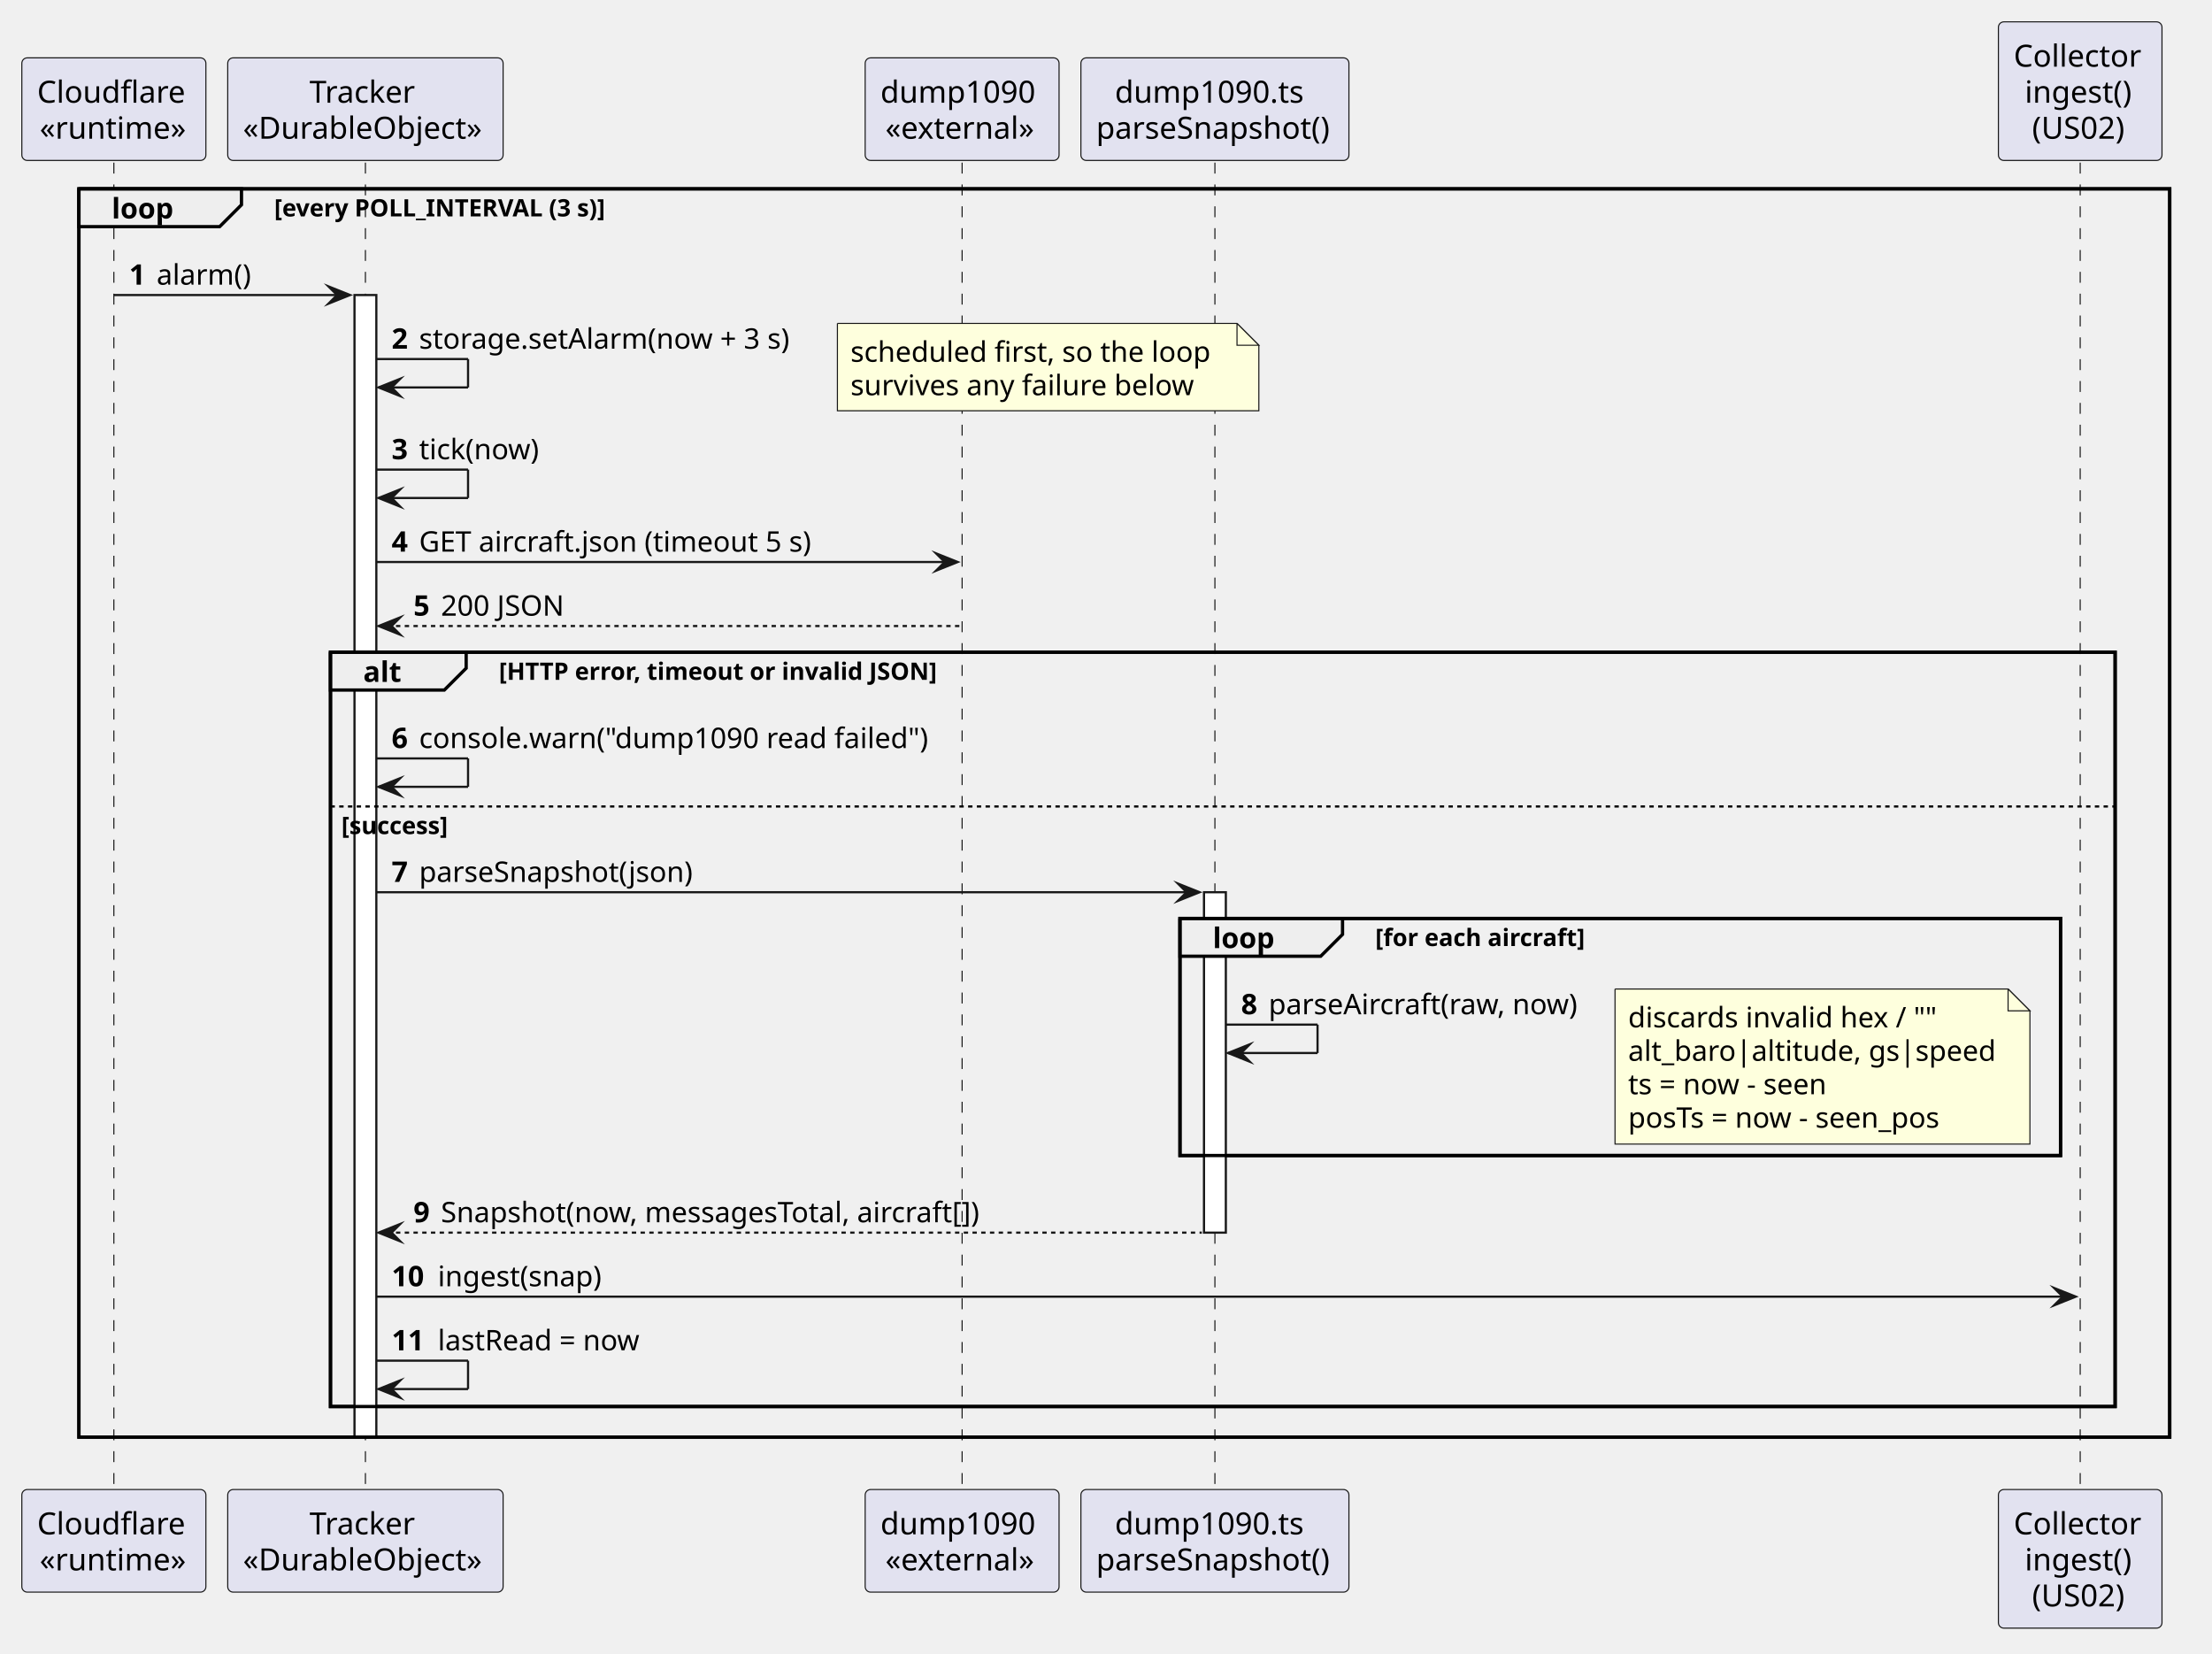
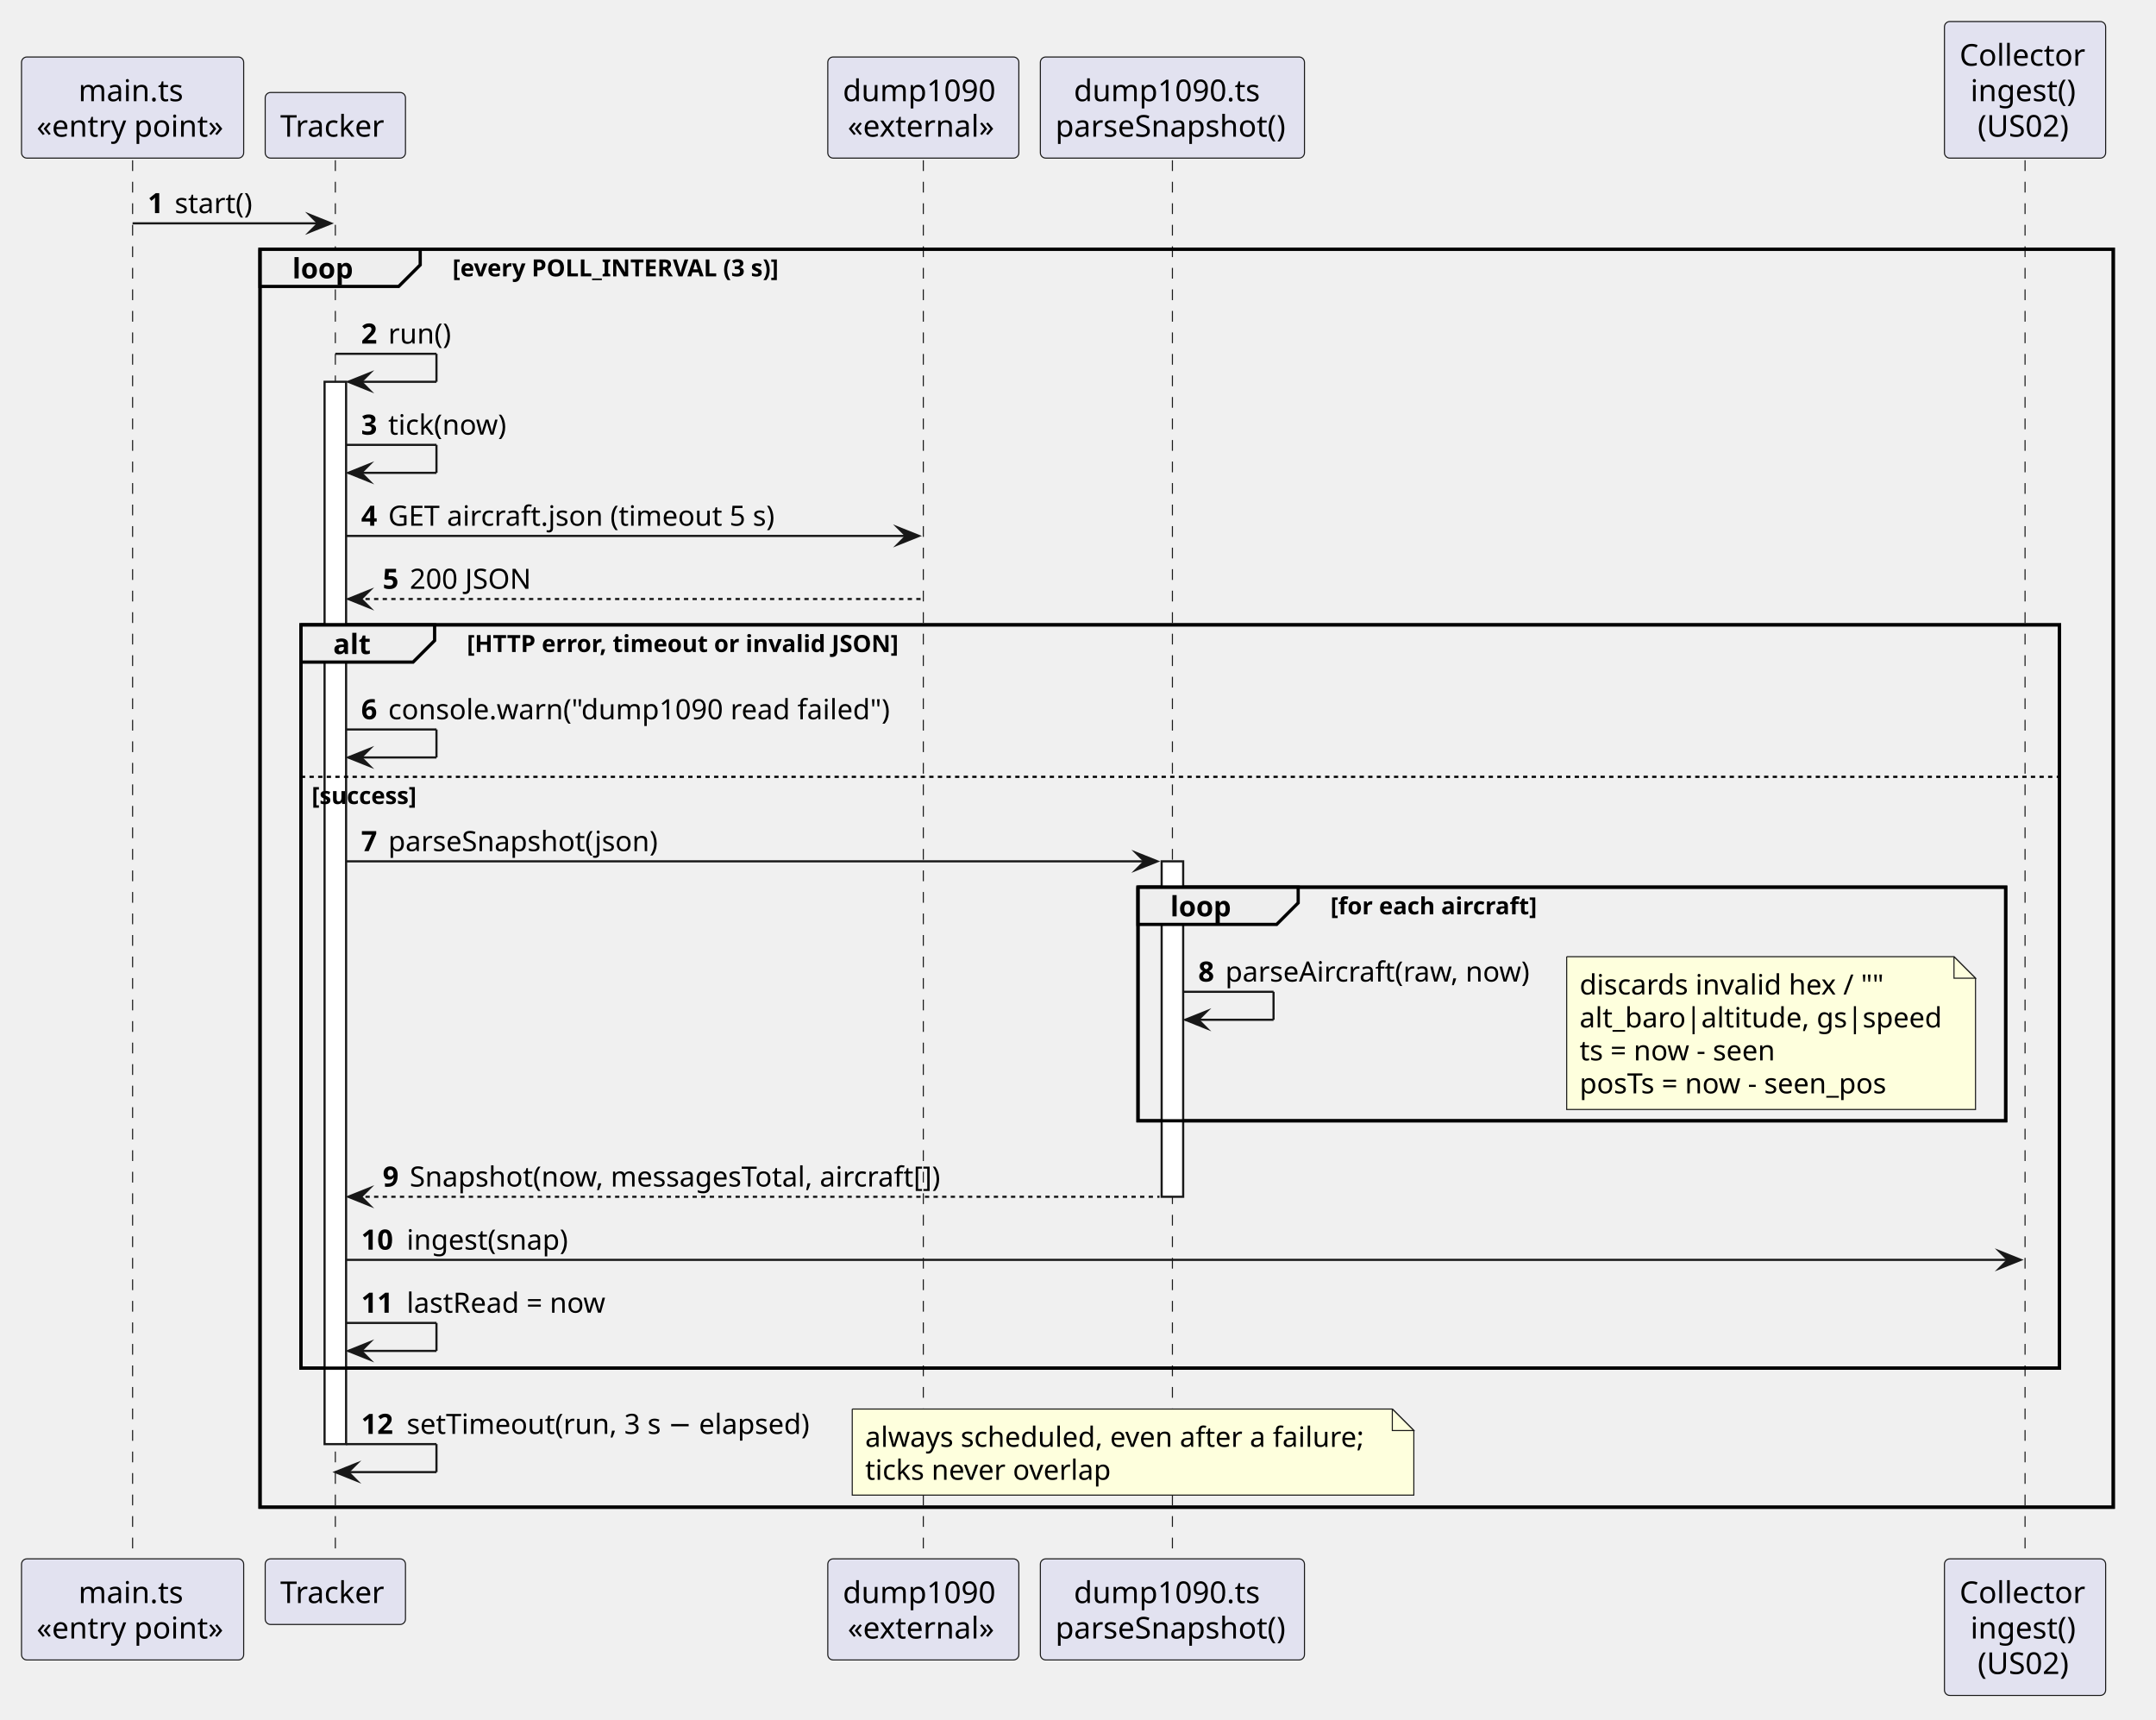
- <svg xmlns="http://www.w3.org/2000/svg" version="1.1" data-diagram-type="SEQUENCE" style="width:1013px;height:757px;background:#FFFFFF;" width="1013px" height="757px" viewBox="0 0 1013 757" zoomAndPan="magnify" preserveAspectRatio="none" contentStyleType="text/css">
+ <svg xmlns="http://www.w3.org/2000/svg" version="1.1" data-diagram-type="SEQUENCE" style="width:1002px;height:799px;background:#FFFFFF;" width="1002px" height="799px" viewBox="0 0 1002 799" zoomAndPan="magnify" preserveAspectRatio="none" contentStyleType="text/css">
  <defs />
  <g font-family="sans-serif" lengthAdjust="spacing">
-     <rect x="36.144" y="86.465" width="957.497" height="571.545" fill="none" style="stroke:#000;stroke-width:1.5;" />
-     <rect x="151.345" y="298.639" width="817.295" height="345.371" fill="none" style="stroke:#000;stroke-width:1.5;" />
-     <rect x="540.377" y="420.525" width="403.264" height="108.553" fill="none" style="stroke:#000;stroke-width:1.5;" />
-     <g class="participant-lifeline" data-qualified-name="CF" data-entity-uid="part1" id="part1-lifeline" data-source-line="2">
-       <g>
-         <rect x="48.644" y="74.465" width="8" height="607.545" fill="#000" fill-opacity="0" />
-         <line x1="52.144" y1="74.465" x2="52.144" y2="682.01" style="stroke:#181818;stroke-width:0.5;stroke-dasharray:5,5;" />
+     <rect x="120.847" y="115.775" width="861.295" height="584.545" fill="none" style="stroke:#000;stroke-width:1.5;" />
+     <rect x="139.847" y="290.328" width="817.295" height="345.371" fill="none" style="stroke:#000;stroke-width:1.5;" />
+     <rect x="528.879" y="412.215" width="403.264" height="108.553" fill="none" style="stroke:#000;stroke-width:1.5;" />
+     <g class="participant-lifeline" data-qualified-name="M" data-entity-uid="part1" id="part1-lifeline" data-source-line="2">
+       <g>
+         <rect x="58.125" y="74.465" width="8" height="649.855" fill="#000" fill-opacity="0" />
+         <line x1="61.625" y1="74.465" x2="61.625" y2="724.32" style="stroke:#181818;stroke-width:0.5;stroke-dasharray:5,5;" />
      </g>
    </g>
    <g class="participant-lifeline" data-qualified-name="T" data-entity-uid="part2" id="part2-lifeline" data-source-line="3">
      <g>
-         <rect x="163.845" y="74.465" width="8" height="607.545" fill="#000" fill-opacity="0" />
-         <line x1="167.345" y1="74.465" x2="167.345" y2="682.01" style="stroke:#181818;stroke-width:0.5;stroke-dasharray:5,5;" />
+         <rect x="152.347" y="74.465" width="8" height="649.855" fill="#000" fill-opacity="0" />
+         <line x1="155.847" y1="74.465" x2="155.847" y2="724.32" style="stroke:#181818;stroke-width:0.5;stroke-dasharray:5,5;" />
      </g>
    </g>
    <g>
-       <rect x="162.345" y="135.086" width="10" height="522.924" fill="#FFF" style="stroke:#181818;stroke-width:1;" />
+       <rect x="150.847" y="177.396" width="10" height="493.613" fill="#FFF" style="stroke:#181818;stroke-width:1;" />
    </g>
    <g class="participant-lifeline" data-qualified-name="D" data-entity-uid="part3" id="part3-lifeline" data-source-line="4">
      <g>
-         <rect x="437.108" y="74.465" width="8" height="607.545" fill="#000" fill-opacity="0" />
-         <line x1="440.608" y1="74.465" x2="440.608" y2="682.01" style="stroke:#181818;stroke-width:0.5;stroke-dasharray:5,5;" />
+         <rect x="425.61" y="74.465" width="8" height="649.855" fill="#000" fill-opacity="0" />
+         <line x1="429.11" y1="74.465" x2="429.11" y2="724.32" style="stroke:#181818;stroke-width:0.5;stroke-dasharray:5,5;" />
      </g>
    </g>
    <g class="participant-lifeline" data-qualified-name="Parser" data-entity-uid="part4" id="part4-lifeline" data-source-line="5">
      <g>
-         <rect x="552.877" y="74.465" width="8" height="607.545" fill="#000" fill-opacity="0" />
-         <line x1="556.377" y1="74.465" x2="556.377" y2="682.01" style="stroke:#181818;stroke-width:0.5;stroke-dasharray:5,5;" />
+         <rect x="541.379" y="74.465" width="8" height="649.855" fill="#000" fill-opacity="0" />
+         <line x1="544.879" y1="74.465" x2="544.879" y2="724.32" style="stroke:#181818;stroke-width:0.5;stroke-dasharray:5,5;" />
      </g>
    </g>
    <g>
-       <rect x="551.377" y="408.525" width="10" height="155.863" fill="#FFF" style="stroke:#181818;stroke-width:1;" />
+       <rect x="539.879" y="400.215" width="10" height="155.863" fill="#FFF" style="stroke:#181818;stroke-width:1;" />
    </g>
    <g class="participant-lifeline" data-qualified-name="C" data-entity-uid="part5" id="part5-lifeline" data-source-line="6">
      <g>
-         <rect x="949.141" y="74.465" width="8" height="607.545" fill="#000" fill-opacity="0" />
-         <line x1="952.641" y1="74.465" x2="952.641" y2="682.01" style="stroke:#181818;stroke-width:0.5;stroke-dasharray:5,5;" />
-       </g>
-     </g>
-     <g class="participant participant-head" data-qualified-name="CF" data-entity-uid="part1" id="part1-head" data-source-line="2">
-       <rect x="10" y="26.488" width="84.287" height="46.977" fill="#E2E2F0" style="stroke:#181818;stroke-width:0.5;" rx="2.5" ry="2.5" />
-       <text x="17" y="47.023" fill="#000" font-size="14" textLength="70.287">Cloudflare</text>
-       <text x="18.179" y="63.512" fill="#000" font-size="14" textLength="67.929">«runtime»</text>
+         <rect x="937.643" y="74.465" width="8" height="649.855" fill="#000" fill-opacity="0" />
+         <line x1="941.143" y1="74.465" x2="941.143" y2="724.32" style="stroke:#181818;stroke-width:0.5;stroke-dasharray:5,5;" />
+       </g>
+     </g>
+     <g class="participant participant-head" data-qualified-name="M" data-entity-uid="part1" id="part1-head" data-source-line="2">
+       <rect x="10" y="26.488" width="103.25" height="46.977" fill="#E2E2F0" style="stroke:#181818;stroke-width:0.5;" rx="2.5" ry="2.5" />
+       <text x="36.455" y="47.023" fill="#000" font-size="14" textLength="50.34">main.ts</text>
+       <text x="17" y="63.512" fill="#000" font-size="14" textLength="89.25">«entry point»</text>
    </g>
    <g class="participant participant-head" data-qualified-name="T" data-entity-uid="part2" id="part2-head" data-source-line="3">
-       <rect x="104.287" y="26.488" width="126.116" height="46.977" fill="#E2E2F0" style="stroke:#181818;stroke-width:0.5;" rx="2.5" ry="2.5" />
-       <text x="141.748" y="47.023" fill="#000" font-size="14" textLength="51.194">Tracker</text>
-       <text x="111.287" y="63.512" fill="#000" font-size="14" textLength="112.116">«DurableObject»</text>
+       <rect x="123.25" y="42.977" width="65.194" height="30.488" fill="#E2E2F0" style="stroke:#181818;stroke-width:0.5;" rx="2.5" ry="2.5" />
+       <text x="130.25" y="63.512" fill="#000" font-size="14" textLength="51.194">Tracker</text>
    </g>
    <g class="participant participant-head" data-qualified-name="D" data-entity-uid="part3" id="part3-head" data-source-line="4">
-       <rect x="396.212" y="26.488" width="88.792" height="46.977" fill="#E2E2F0" style="stroke:#181818;stroke-width:0.5;" rx="2.5" ry="2.5" />
-       <text x="403.212" y="47.023" fill="#000" font-size="14" textLength="74.792">dump1090</text>
-       <text x="405.464" y="63.512" fill="#000" font-size="14" textLength="70.287">«external»</text>
+       <rect x="384.714" y="26.488" width="88.792" height="46.977" fill="#E2E2F0" style="stroke:#181818;stroke-width:0.5;" rx="2.5" ry="2.5" />
+       <text x="391.714" y="47.023" fill="#000" font-size="14" textLength="74.792">dump1090</text>
+       <text x="393.966" y="63.512" fill="#000" font-size="14" textLength="70.287">«external»</text>
    </g>
    <g class="participant participant-head" data-qualified-name="Parser" data-entity-uid="part4" id="part4-head" data-source-line="5">
-       <rect x="495.004" y="26.488" width="122.746" height="46.977" fill="#E2E2F0" style="stroke:#181818;stroke-width:0.5;" rx="2.5" ry="2.5" />
-       <text x="510.58" y="47.023" fill="#000" font-size="14" textLength="91.595">dump1090.ts</text>
-       <text x="502.004" y="63.512" fill="#000" font-size="14" textLength="108.746">parseSnapshot()</text>
+       <rect x="483.506" y="26.488" width="122.746" height="46.977" fill="#E2E2F0" style="stroke:#181818;stroke-width:0.5;" rx="2.5" ry="2.5" />
+       <text x="499.082" y="47.023" fill="#000" font-size="14" textLength="91.595">dump1090.ts</text>
+       <text x="490.506" y="63.512" fill="#000" font-size="14" textLength="108.746">parseSnapshot()</text>
    </g>
    <g class="participant participant-head" data-qualified-name="C" data-entity-uid="part5" id="part5-head" data-source-line="6">
-       <rect x="915.183" y="10" width="74.915" height="63.465" fill="#E2E2F0" style="stroke:#181818;stroke-width:0.5;" rx="2.5" ry="2.5" />
-       <text x="922.183" y="30.535" fill="#000" font-size="14" textLength="60.915">Collector</text>
-       <text x="927.269" y="47.023" fill="#000" font-size="14" textLength="50.743">ingest()</text>
-       <text x="930.615" y="63.512" fill="#000" font-size="14" textLength="44.051">(US02)</text>
-     </g>
-     <g class="participant participant-tail" data-qualified-name="CF" data-entity-uid="part1" id="part1-tail" data-source-line="2">
-       <rect x="10" y="682.01" width="84.287" height="46.977" fill="#E2E2F0" style="stroke:#181818;stroke-width:0.5;" rx="2.5" ry="2.5" />
-       <text x="17" y="702.545" fill="#000" font-size="14" textLength="70.287">Cloudflare</text>
-       <text x="18.179" y="719.033" fill="#000" font-size="14" textLength="67.929">«runtime»</text>
+       <rect x="903.685" y="10" width="74.915" height="63.465" fill="#E2E2F0" style="stroke:#181818;stroke-width:0.5;" rx="2.5" ry="2.5" />
+       <text x="910.685" y="30.535" fill="#000" font-size="14" textLength="60.915">Collector</text>
+       <text x="915.771" y="47.023" fill="#000" font-size="14" textLength="50.743">ingest()</text>
+       <text x="919.117" y="63.512" fill="#000" font-size="14" textLength="44.051">(US02)</text>
+     </g>
+     <g class="participant participant-tail" data-qualified-name="M" data-entity-uid="part1" id="part1-tail" data-source-line="2">
+       <rect x="10" y="724.32" width="103.25" height="46.977" fill="#E2E2F0" style="stroke:#181818;stroke-width:0.5;" rx="2.5" ry="2.5" />
+       <text x="36.455" y="744.855" fill="#000" font-size="14" textLength="50.34">main.ts</text>
+       <text x="17" y="761.344" fill="#000" font-size="14" textLength="89.25">«entry point»</text>
    </g>
    <g class="participant participant-tail" data-qualified-name="T" data-entity-uid="part2" id="part2-tail" data-source-line="3">
-       <rect x="104.287" y="682.01" width="126.116" height="46.977" fill="#E2E2F0" style="stroke:#181818;stroke-width:0.5;" rx="2.5" ry="2.5" />
-       <text x="141.748" y="702.545" fill="#000" font-size="14" textLength="51.194">Tracker</text>
-       <text x="111.287" y="719.033" fill="#000" font-size="14" textLength="112.116">«DurableObject»</text>
+       <rect x="123.25" y="724.32" width="65.194" height="30.488" fill="#E2E2F0" style="stroke:#181818;stroke-width:0.5;" rx="2.5" ry="2.5" />
+       <text x="130.25" y="744.855" fill="#000" font-size="14" textLength="51.194">Tracker</text>
    </g>
    <g class="participant participant-tail" data-qualified-name="D" data-entity-uid="part3" id="part3-tail" data-source-line="4">
-       <rect x="396.212" y="682.01" width="88.792" height="46.977" fill="#E2E2F0" style="stroke:#181818;stroke-width:0.5;" rx="2.5" ry="2.5" />
-       <text x="403.212" y="702.545" fill="#000" font-size="14" textLength="74.792">dump1090</text>
-       <text x="405.464" y="719.033" fill="#000" font-size="14" textLength="70.287">«external»</text>
+       <rect x="384.714" y="724.32" width="88.792" height="46.977" fill="#E2E2F0" style="stroke:#181818;stroke-width:0.5;" rx="2.5" ry="2.5" />
+       <text x="391.714" y="744.855" fill="#000" font-size="14" textLength="74.792">dump1090</text>
+       <text x="393.966" y="761.344" fill="#000" font-size="14" textLength="70.287">«external»</text>
    </g>
    <g class="participant participant-tail" data-qualified-name="Parser" data-entity-uid="part4" id="part4-tail" data-source-line="5">
-       <rect x="495.004" y="682.01" width="122.746" height="46.977" fill="#E2E2F0" style="stroke:#181818;stroke-width:0.5;" rx="2.5" ry="2.5" />
-       <text x="510.58" y="702.545" fill="#000" font-size="14" textLength="91.595">dump1090.ts</text>
-       <text x="502.004" y="719.033" fill="#000" font-size="14" textLength="108.746">parseSnapshot()</text>
+       <rect x="483.506" y="724.32" width="122.746" height="46.977" fill="#E2E2F0" style="stroke:#181818;stroke-width:0.5;" rx="2.5" ry="2.5" />
+       <text x="499.082" y="744.855" fill="#000" font-size="14" textLength="91.595">dump1090.ts</text>
+       <text x="490.506" y="761.344" fill="#000" font-size="14" textLength="108.746">parseSnapshot()</text>
    </g>
    <g class="participant participant-tail" data-qualified-name="C" data-entity-uid="part5" id="part5-tail" data-source-line="6">
-       <rect x="915.183" y="682.01" width="74.915" height="63.465" fill="#E2E2F0" style="stroke:#181818;stroke-width:0.5;" rx="2.5" ry="2.5" />
-       <text x="922.183" y="702.545" fill="#000" font-size="14" textLength="60.915">Collector</text>
-       <text x="927.269" y="719.033" fill="#000" font-size="14" textLength="50.743">ingest()</text>
-       <text x="930.615" y="735.521" fill="#000" font-size="14" textLength="44.051">(US02)</text>
-     </g>
-     <path d="M36.144,86.465 L110.59,86.465 L110.59,93.775 L100.59,103.775 L36.144,103.775 L36.144,86.465" style="stroke:#000;stroke-width:1.5;" fill="#EEE" />
-     <rect x="36.144" y="86.465" width="957.497" height="571.545" fill="none" style="stroke:#000;stroke-width:1.5;" />
-     <text x="51.144" y="100.033" fill="#000" font-size="13" textLength="29.447" font-weight="700">loop</text>
-     <text x="125.59" y="99.1" fill="#000" font-size="11" textLength="161.654" font-weight="700">[every POLL_INTERVAL (3 s)]</text>
-     <g class="message" data-entity-1="part1" data-entity-2="part2" id="msg1" data-source-line="9">
-       <polygon points="150.345,131.086,160.345,135.086,150.345,139.086,154.345,135.086" fill="#181818" style="stroke:#181818;stroke-width:1;stroke-linejoin:miter;stroke-miterlimit:10;" />
-       <line x1="52.144" y1="135.086" x2="156.345" y2="135.086" style="stroke:#181818;stroke-width:1;" />
-       <text x="59.144" y="130.344" fill="#000" font-size="13" font-weight="700">1</text>
-       <text x="71.719" y="130.344" fill="#000" font-size="13" textLength="44.027">alarm()</text>
-     </g>
-     <g class="message" data-entity-1="part2" data-entity-2="part2" id="msg2" data-source-line="11">
-       <line x1="172.345" y1="164.396" x2="214.345" y2="164.396" style="stroke:#181818;stroke-width:1;" />
-       <line x1="214.345" y1="164.396" x2="214.345" y2="177.396" style="stroke:#181818;stroke-width:1;" />
-       <line x1="173.345" y1="177.396" x2="214.345" y2="177.396" style="stroke:#181818;stroke-width:1;" />
-       <polygon points="183.345,173.396,173.345,177.396,183.345,181.396,179.345,177.396" fill="#181818" style="stroke:#181818;stroke-width:1;stroke-linejoin:miter;stroke-miterlimit:10;" />
-       <text x="179.345" y="159.654" fill="#000" font-size="13" font-weight="700">2</text>
-       <text x="191.921" y="159.654" fill="#000" font-size="13" textLength="179.575">storage.setAlarm(now + 3 s)</text>
-     </g>
-     <path d="M383.496,148.086 L383.496,188.086 L576.496,188.086 L576.496,158.086 L566.496,148.086 L383.496,148.086" style="stroke:#181818;stroke-width:0.5;" fill="#FEFFDD" />
-     <path d="M566.496,148.086 L566.496,158.086 L576.496,158.086 L566.496,148.086" style="stroke:#181818;stroke-width:0.5;" fill="#FEFFDD" />
-     <text x="389.496" y="165.654" fill="#000" font-size="13" textLength="172.637">scheduled first, so the loop</text>
-     <text x="389.496" y="180.965" fill="#000" font-size="13" textLength="162.767">survives any failure below</text>
-     <g class="message" data-entity-1="part2" data-entity-2="part2" id="msg3" data-source-line="13">
-       <line x1="172.345" y1="215.018" x2="214.345" y2="215.018" style="stroke:#181818;stroke-width:1;" />
-       <line x1="214.345" y1="215.018" x2="214.345" y2="228.018" style="stroke:#181818;stroke-width:1;" />
-       <line x1="173.345" y1="228.018" x2="214.345" y2="228.018" style="stroke:#181818;stroke-width:1;" />
-       <polygon points="183.345,224.018,173.345,228.018,183.345,232.018,179.345,228.018" fill="#181818" style="stroke:#181818;stroke-width:1;stroke-linejoin:miter;stroke-miterlimit:10;" />
-       <text x="179.345" y="210.275" fill="#000" font-size="13" font-weight="700">3</text>
-       <text x="191.921" y="210.275" fill="#000" font-size="13" textLength="57.402">tick(now)</text>
-     </g>
-     <g class="message" data-entity-1="part2" data-entity-2="part3" id="msg4" data-source-line="14">
-       <polygon points="428.608,253.328,438.608,257.328,428.608,261.328,432.608,257.328" fill="#181818" style="stroke:#181818;stroke-width:1;stroke-linejoin:miter;stroke-miterlimit:10;" />
-       <line x1="172.345" y1="257.328" x2="434.608" y2="257.328" style="stroke:#181818;stroke-width:1;" />
-       <text x="179.345" y="252.586" fill="#000" font-size="13" font-weight="700">4</text>
-       <text x="191.921" y="252.586" fill="#000" font-size="13" textLength="189.135">GET aircraft.json (timeout 5 s)</text>
-     </g>
-     <g class="message" data-entity-1="part3" data-entity-2="part2" id="msg5" data-source-line="15">
-       <polygon points="183.345,282.639,173.345,286.639,183.345,290.639,179.345,286.639" fill="#181818" style="stroke:#181818;stroke-width:1;stroke-linejoin:miter;stroke-miterlimit:10;" />
-       <line x1="177.345" y1="286.639" x2="439.608" y2="286.639" style="stroke:#181818;stroke-width:1;stroke-dasharray:2,2;" />
-       <text x="189.345" y="281.896" fill="#000" font-size="13" font-weight="700">5</text>
-       <text x="201.921" y="281.896" fill="#000" font-size="13" textLength="59.522">200 JSON</text>
-     </g>
-     <path d="M151.345,298.639 L213.484,298.639 L213.484,305.949 L203.484,315.949 L151.345,315.949 L151.345,298.639" style="stroke:#000;stroke-width:1.5;" fill="#EEE" />
-     <rect x="151.345" y="298.639" width="817.295" height="345.371" fill="none" style="stroke:#000;stroke-width:1.5;" />
-     <text x="166.345" y="312.207" fill="#000" font-size="13" textLength="17.139" font-weight="700">alt</text>
-     <text x="228.484" y="311.273" fill="#000" font-size="11" textLength="210.493" font-weight="700">[HTTP error, timeout or invalid JSON]</text>
-     <g class="message" data-entity-1="part2" data-entity-2="part2" id="msg6" data-source-line="18">
-       <line x1="172.345" y1="347.26" x2="214.345" y2="347.26" style="stroke:#181818;stroke-width:1;" />
-       <line x1="214.345" y1="347.26" x2="214.345" y2="360.26" style="stroke:#181818;stroke-width:1;" />
-       <line x1="173.345" y1="360.26" x2="214.345" y2="360.26" style="stroke:#181818;stroke-width:1;" />
-       <polygon points="183.345,356.26,173.345,360.26,183.345,364.26,179.345,360.26" fill="#181818" style="stroke:#181818;stroke-width:1;stroke-linejoin:miter;stroke-miterlimit:10;" />
-       <text x="179.345" y="342.518" fill="#000" font-size="13" font-weight="700">6</text>
-       <text x="191.921" y="342.518" fill="#000" font-size="13" textLength="241.687">console.warn("dump1090 read failed")</text>
-     </g>
-     <line x1="151.345" y1="369.26" x2="968.641" y2="369.26" style="stroke:#000;stroke-width:1;stroke-dasharray:2,2;" />
-     <text x="156.345" y="381.895" fill="#000" font-size="11" textLength="52.191" font-weight="700">[success]</text>
-     <g class="message" data-entity-1="part2" data-entity-2="part4" id="msg7" data-source-line="20">
-       <polygon points="539.377,404.525,549.377,408.525,539.377,412.525,543.377,408.525" fill="#181818" style="stroke:#181818;stroke-width:1;stroke-linejoin:miter;stroke-miterlimit:10;" />
-       <line x1="172.345" y1="408.525" x2="545.377" y2="408.525" style="stroke:#181818;stroke-width:1;" />
-       <text x="179.345" y="403.783" fill="#000" font-size="13" font-weight="700">7</text>
-       <text x="191.921" y="403.783" fill="#000" font-size="13" textLength="127.613">parseSnapshot(json)</text>
-     </g>
-     <path d="M540.377,420.525 L614.824,420.525 L614.824,427.836 L604.824,437.836 L540.377,437.836 L540.377,420.525" style="stroke:#000;stroke-width:1.5;" fill="#EEE" />
-     <rect x="540.377" y="420.525" width="403.264" height="108.553" fill="none" style="stroke:#000;stroke-width:1.5;" />
-     <text x="555.377" y="434.094" fill="#000" font-size="13" textLength="29.447" font-weight="700">loop</text>
-     <text x="629.824" y="433.16" fill="#000" font-size="11" textLength="99.365" font-weight="700">[for each aircraft]</text>
-     <g class="message" data-entity-1="part4" data-entity-2="part4" id="msg8" data-source-line="23">
-       <line x1="561.377" y1="469.146" x2="603.377" y2="469.146" style="stroke:#181818;stroke-width:1;" />
-       <line x1="603.377" y1="469.146" x2="603.377" y2="482.146" style="stroke:#181818;stroke-width:1;" />
-       <line x1="562.377" y1="482.146" x2="603.377" y2="482.146" style="stroke:#181818;stroke-width:1;" />
-       <polygon points="572.377,478.146,562.377,482.146,572.377,486.146,568.377,482.146" fill="#181818" style="stroke:#181818;stroke-width:1;stroke-linejoin:miter;stroke-miterlimit:10;" />
-       <text x="568.377" y="464.404" fill="#000" font-size="13" font-weight="700">8</text>
-       <text x="580.953" y="464.404" fill="#000" font-size="13" textLength="146.663">parseAircraft(raw, now)</text>
-     </g>
-     <path d="M739.615,452.836 L739.615,523.836 L929.615,523.836 L929.615,462.836 L919.615,452.836 L739.615,452.836" style="stroke:#181818;stroke-width:0.5;" fill="#FEFFDD" />
-     <path d="M919.615,452.836 L919.615,462.836 L929.615,462.836 L919.615,452.836" style="stroke:#181818;stroke-width:0.5;" fill="#FEFFDD" />
-     <text x="745.615" y="470.404" fill="#000" font-size="13" textLength="150.23">discards invalid hex / ""</text>
-     <text x="745.615" y="485.715" fill="#000" font-size="13" textLength="169.025">alt_baro|altitude, gs|speed</text>
-     <text x="745.615" y="501.025" fill="#000" font-size="13" textLength="101.048">ts = now - seen</text>
-     <text x="745.615" y="516.336" fill="#000" font-size="13" textLength="156.495">posTs = now - seen_pos</text>
-     <g class="message" data-entity-1="part4" data-entity-2="part2" id="msg9" data-source-line="31">
-       <polygon points="183.345,560.389,173.345,564.389,183.345,568.389,179.345,564.389" fill="#181818" style="stroke:#181818;stroke-width:1;stroke-linejoin:miter;stroke-miterlimit:10;" />
-       <line x1="177.345" y1="564.389" x2="550.377" y2="564.389" style="stroke:#181818;stroke-width:1;stroke-dasharray:2,2;" />
-       <text x="189.345" y="559.646" fill="#000" font-size="13" font-weight="700">9</text>
-       <text x="201.921" y="559.646" fill="#000" font-size="13" textLength="256.255">Snapshot(now, messagesTotal, aircraft[])</text>
-     </g>
-     <g class="message" data-entity-1="part2" data-entity-2="part5" id="msg10" data-source-line="33">
-       <polygon points="940.641,589.699,950.641,593.699,940.641,597.699,944.641,593.699" fill="#181818" style="stroke:#181818;stroke-width:1;stroke-linejoin:miter;stroke-miterlimit:10;" />
-       <line x1="172.345" y1="593.699" x2="946.641" y2="593.699" style="stroke:#181818;stroke-width:1;" />
-       <text x="179.345" y="588.957" fill="#000" font-size="13" textLength="17.151" font-weight="700">10</text>
-       <text x="200.497" y="588.957" fill="#000" font-size="13" textLength="77.175">ingest(snap)</text>
-     </g>
-     <g class="message" data-entity-1="part2" data-entity-2="part2" id="msg11" data-source-line="34">
-       <line x1="172.345" y1="623.01" x2="214.345" y2="623.01" style="stroke:#181818;stroke-width:1;" />
-       <line x1="214.345" y1="623.01" x2="214.345" y2="636.01" style="stroke:#181818;stroke-width:1;" />
-       <line x1="173.345" y1="636.01" x2="214.345" y2="636.01" style="stroke:#181818;stroke-width:1;" />
-       <polygon points="183.345,632.01,173.345,636.01,183.345,640.01,179.345,636.01" fill="#181818" style="stroke:#181818;stroke-width:1;stroke-linejoin:miter;stroke-miterlimit:10;" />
-       <text x="179.345" y="618.268" fill="#000" font-size="13" textLength="17.151" font-weight="700">11</text>
-       <text x="200.497" y="618.268" fill="#000" font-size="13" textLength="97.881">lastRead = now</text>
-     </g>
+       <rect x="903.685" y="724.32" width="74.915" height="63.465" fill="#E2E2F0" style="stroke:#181818;stroke-width:0.5;" rx="2.5" ry="2.5" />
+       <text x="910.685" y="744.855" fill="#000" font-size="14" textLength="60.915">Collector</text>
+       <text x="915.771" y="761.344" fill="#000" font-size="14" textLength="50.743">ingest()</text>
+       <text x="919.117" y="777.832" fill="#000" font-size="14" textLength="44.051">(US02)</text>
+     </g>
+     <g class="message" data-entity-1="part1" data-entity-2="part2" id="msg1" data-source-line="8">
+       <polygon points="143.847,99.775,153.847,103.775,143.847,107.775,147.847,103.775" fill="#181818" style="stroke:#181818;stroke-width:1;stroke-linejoin:miter;stroke-miterlimit:10;" />
+       <line x1="61.625" y1="103.775" x2="149.847" y2="103.775" style="stroke:#181818;stroke-width:1;" />
+       <text x="68.625" y="99.033" fill="#000" font-size="13" font-weight="700">1</text>
+       <text x="81.201" y="99.033" fill="#000" font-size="13" textLength="37.305">start()</text>
+     </g>
+     <path d="M120.847,115.775 L195.294,115.775 L195.294,123.086 L185.294,133.086 L120.847,133.086 L120.847,115.775" style="stroke:#000;stroke-width:1.5;" fill="#EEE" />
+     <rect x="120.847" y="115.775" width="861.295" height="584.545" fill="none" style="stroke:#000;stroke-width:1.5;" />
+     <text x="135.847" y="129.344" fill="#000" font-size="13" textLength="29.447" font-weight="700">loop</text>
+     <text x="210.294" y="128.41" fill="#000" font-size="11" textLength="161.654" font-weight="700">[every POLL_INTERVAL (3 s)]</text>
+     <g class="message" data-entity-1="part2" data-entity-2="part2" id="msg2" data-source-line="10">
+       <line x1="155.847" y1="164.396" x2="202.847" y2="164.396" style="stroke:#181818;stroke-width:1;" />
+       <line x1="202.847" y1="164.396" x2="202.847" y2="177.396" style="stroke:#181818;stroke-width:1;" />
+       <line x1="161.847" y1="177.396" x2="202.847" y2="177.396" style="stroke:#181818;stroke-width:1;" />
+       <polygon points="171.847,173.396,161.847,177.396,171.847,181.396,167.847,177.396" fill="#181818" style="stroke:#181818;stroke-width:1;stroke-linejoin:miter;stroke-miterlimit:10;" />
+       <text x="167.847" y="159.654" fill="#000" font-size="13" font-weight="700">2</text>
+       <text x="180.423" y="159.654" fill="#000" font-size="13" textLength="29.91">run()</text>
+     </g>
+     <g class="message" data-entity-1="part2" data-entity-2="part2" id="msg3" data-source-line="12">
+       <line x1="160.847" y1="206.707" x2="202.847" y2="206.707" style="stroke:#181818;stroke-width:1;" />
+       <line x1="202.847" y1="206.707" x2="202.847" y2="219.707" style="stroke:#181818;stroke-width:1;" />
+       <line x1="161.847" y1="219.707" x2="202.847" y2="219.707" style="stroke:#181818;stroke-width:1;" />
+       <polygon points="171.847,215.707,161.847,219.707,171.847,223.707,167.847,219.707" fill="#181818" style="stroke:#181818;stroke-width:1;stroke-linejoin:miter;stroke-miterlimit:10;" />
+       <text x="167.847" y="201.965" fill="#000" font-size="13" font-weight="700">3</text>
+       <text x="180.423" y="201.965" fill="#000" font-size="13" textLength="57.402">tick(now)</text>
+     </g>
+     <g class="message" data-entity-1="part2" data-entity-2="part3" id="msg4" data-source-line="13">
+       <polygon points="417.11,245.018,427.11,249.018,417.11,253.018,421.11,249.018" fill="#181818" style="stroke:#181818;stroke-width:1;stroke-linejoin:miter;stroke-miterlimit:10;" />
+       <line x1="160.847" y1="249.018" x2="423.11" y2="249.018" style="stroke:#181818;stroke-width:1;" />
+       <text x="167.847" y="244.275" fill="#000" font-size="13" font-weight="700">4</text>
+       <text x="180.423" y="244.275" fill="#000" font-size="13" textLength="189.135">GET aircraft.json (timeout 5 s)</text>
+     </g>
+     <g class="message" data-entity-1="part3" data-entity-2="part2" id="msg5" data-source-line="14">
+       <polygon points="171.847,274.328,161.847,278.328,171.847,282.328,167.847,278.328" fill="#181818" style="stroke:#181818;stroke-width:1;stroke-linejoin:miter;stroke-miterlimit:10;" />
+       <line x1="165.847" y1="278.328" x2="428.11" y2="278.328" style="stroke:#181818;stroke-width:1;stroke-dasharray:2,2;" />
+       <text x="177.847" y="273.586" fill="#000" font-size="13" font-weight="700">5</text>
+       <text x="190.423" y="273.586" fill="#000" font-size="13" textLength="59.522">200 JSON</text>
+     </g>
+     <path d="M139.847,290.328 L201.986,290.328 L201.986,297.639 L191.986,307.639 L139.847,307.639 L139.847,290.328" style="stroke:#000;stroke-width:1.5;" fill="#EEE" />
+     <rect x="139.847" y="290.328" width="817.295" height="345.371" fill="none" style="stroke:#000;stroke-width:1.5;" />
+     <text x="154.847" y="303.896" fill="#000" font-size="13" textLength="17.139" font-weight="700">alt</text>
+     <text x="216.986" y="302.963" fill="#000" font-size="11" textLength="210.493" font-weight="700">[HTTP error, timeout or invalid JSON]</text>
+     <g class="message" data-entity-1="part2" data-entity-2="part2" id="msg6" data-source-line="17">
+       <line x1="160.847" y1="338.949" x2="202.847" y2="338.949" style="stroke:#181818;stroke-width:1;" />
+       <line x1="202.847" y1="338.949" x2="202.847" y2="351.949" style="stroke:#181818;stroke-width:1;" />
+       <line x1="161.847" y1="351.949" x2="202.847" y2="351.949" style="stroke:#181818;stroke-width:1;" />
+       <polygon points="171.847,347.949,161.847,351.949,171.847,355.949,167.847,351.949" fill="#181818" style="stroke:#181818;stroke-width:1;stroke-linejoin:miter;stroke-miterlimit:10;" />
+       <text x="167.847" y="334.207" fill="#000" font-size="13" font-weight="700">6</text>
+       <text x="180.423" y="334.207" fill="#000" font-size="13" textLength="241.687">console.warn("dump1090 read failed")</text>
+     </g>
+     <line x1="139.847" y1="360.949" x2="957.143" y2="360.949" style="stroke:#000;stroke-width:1;stroke-dasharray:2,2;" />
+     <text x="144.847" y="373.584" fill="#000" font-size="11" textLength="52.191" font-weight="700">[success]</text>
+     <g class="message" data-entity-1="part2" data-entity-2="part4" id="msg7" data-source-line="19">
+       <polygon points="527.879,396.215,537.879,400.215,527.879,404.215,531.879,400.215" fill="#181818" style="stroke:#181818;stroke-width:1;stroke-linejoin:miter;stroke-miterlimit:10;" />
+       <line x1="160.847" y1="400.215" x2="533.879" y2="400.215" style="stroke:#181818;stroke-width:1;" />
+       <text x="167.847" y="395.473" fill="#000" font-size="13" font-weight="700">7</text>
+       <text x="180.423" y="395.473" fill="#000" font-size="13" textLength="127.613">parseSnapshot(json)</text>
+     </g>
+     <path d="M528.879,412.215 L603.326,412.215 L603.326,419.525 L593.326,429.525 L528.879,429.525 L528.879,412.215" style="stroke:#000;stroke-width:1.5;" fill="#EEE" />
+     <rect x="528.879" y="412.215" width="403.264" height="108.553" fill="none" style="stroke:#000;stroke-width:1.5;" />
+     <text x="543.879" y="425.783" fill="#000" font-size="13" textLength="29.447" font-weight="700">loop</text>
+     <text x="618.326" y="424.85" fill="#000" font-size="11" textLength="99.365" font-weight="700">[for each aircraft]</text>
+     <g class="message" data-entity-1="part4" data-entity-2="part4" id="msg8" data-source-line="22">
+       <line x1="549.879" y1="460.836" x2="591.879" y2="460.836" style="stroke:#181818;stroke-width:1;" />
+       <line x1="591.879" y1="460.836" x2="591.879" y2="473.836" style="stroke:#181818;stroke-width:1;" />
+       <line x1="550.879" y1="473.836" x2="591.879" y2="473.836" style="stroke:#181818;stroke-width:1;" />
+       <polygon points="560.879,469.836,550.879,473.836,560.879,477.836,556.879,473.836" fill="#181818" style="stroke:#181818;stroke-width:1;stroke-linejoin:miter;stroke-miterlimit:10;" />
+       <text x="556.879" y="456.094" fill="#000" font-size="13" font-weight="700">8</text>
+       <text x="569.455" y="456.094" fill="#000" font-size="13" textLength="146.663">parseAircraft(raw, now)</text>
+     </g>
+     <path d="M728.117,444.525 L728.117,515.525 L918.117,515.525 L918.117,454.525 L908.117,444.525 L728.117,444.525" style="stroke:#181818;stroke-width:0.5;" fill="#FEFFDD" />
+     <path d="M908.117,444.525 L908.117,454.525 L918.117,454.525 L908.117,444.525" style="stroke:#181818;stroke-width:0.5;" fill="#FEFFDD" />
+     <text x="734.117" y="462.094" fill="#000" font-size="13" textLength="150.23">discards invalid hex / ""</text>
+     <text x="734.117" y="477.404" fill="#000" font-size="13" textLength="169.025">alt_baro|altitude, gs|speed</text>
+     <text x="734.117" y="492.715" fill="#000" font-size="13" textLength="101.048">ts = now - seen</text>
+     <text x="734.117" y="508.025" fill="#000" font-size="13" textLength="156.495">posTs = now - seen_pos</text>
+     <g class="message" data-entity-1="part4" data-entity-2="part2" id="msg9" data-source-line="30">
+       <polygon points="171.847,552.078,161.847,556.078,171.847,560.078,167.847,556.078" fill="#181818" style="stroke:#181818;stroke-width:1;stroke-linejoin:miter;stroke-miterlimit:10;" />
+       <line x1="165.847" y1="556.078" x2="538.879" y2="556.078" style="stroke:#181818;stroke-width:1;stroke-dasharray:2,2;" />
+       <text x="177.847" y="551.336" fill="#000" font-size="13" font-weight="700">9</text>
+       <text x="190.423" y="551.336" fill="#000" font-size="13" textLength="256.255">Snapshot(now, messagesTotal, aircraft[])</text>
+     </g>
+     <g class="message" data-entity-1="part2" data-entity-2="part5" id="msg10" data-source-line="32">
+       <polygon points="929.143,581.389,939.143,585.389,929.143,589.389,933.143,585.389" fill="#181818" style="stroke:#181818;stroke-width:1;stroke-linejoin:miter;stroke-miterlimit:10;" />
+       <line x1="160.847" y1="585.389" x2="935.143" y2="585.389" style="stroke:#181818;stroke-width:1;" />
+       <text x="167.847" y="580.646" fill="#000" font-size="13" textLength="17.151" font-weight="700">10</text>
+       <text x="188.999" y="580.646" fill="#000" font-size="13" textLength="77.175">ingest(snap)</text>
+     </g>
+     <g class="message" data-entity-1="part2" data-entity-2="part2" id="msg11" data-source-line="33">
+       <line x1="160.847" y1="614.699" x2="202.847" y2="614.699" style="stroke:#181818;stroke-width:1;" />
+       <line x1="202.847" y1="614.699" x2="202.847" y2="627.699" style="stroke:#181818;stroke-width:1;" />
+       <line x1="161.847" y1="627.699" x2="202.847" y2="627.699" style="stroke:#181818;stroke-width:1;" />
+       <polygon points="171.847,623.699,161.847,627.699,171.847,631.699,167.847,627.699" fill="#181818" style="stroke:#181818;stroke-width:1;stroke-linejoin:miter;stroke-miterlimit:10;" />
+       <text x="167.847" y="609.957" fill="#000" font-size="13" textLength="17.151" font-weight="700">11</text>
+       <text x="188.999" y="609.957" fill="#000" font-size="13" textLength="97.881">lastRead = now</text>
+     </g>
+     <g class="message" data-entity-1="part2" data-entity-2="part2" id="msg12" data-source-line="35">
+       <line x1="160.847" y1="671.01" x2="202.847" y2="671.01" style="stroke:#181818;stroke-width:1;" />
+       <line x1="202.847" y1="671.01" x2="202.847" y2="684.01" style="stroke:#181818;stroke-width:1;" />
+       <line x1="155.847" y1="684.01" x2="202.847" y2="684.01" style="stroke:#181818;stroke-width:1;" />
+       <polygon points="165.847,680.01,155.847,684.01,165.847,688.01,161.847,684.01" fill="#181818" style="stroke:#181818;stroke-width:1;stroke-linejoin:miter;stroke-miterlimit:10;" />
+       <text x="167.847" y="666.268" fill="#000" font-size="13" textLength="17.151" font-weight="700">12</text>
+       <text x="188.999" y="666.268" fill="#000" font-size="13" textLength="195.083">setTimeout(run, 3 s − elapsed)</text>
+     </g>
+     <path d="M396.081,654.699 L396.081,694.699 L657.081,694.699 L657.081,664.699 L647.081,654.699 L396.081,654.699" style="stroke:#181818;stroke-width:0.5;" fill="#FEFFDD" />
+     <path d="M647.081,654.699 L647.081,664.699 L657.081,664.699 L647.081,654.699" style="stroke:#181818;stroke-width:0.5;" fill="#FEFFDD" />
+     <text x="402.081" y="672.268" fill="#000" font-size="13" textLength="240.322">always scheduled, even after a failure;</text>
+     <text x="402.081" y="687.578" fill="#000" font-size="13" textLength="118.727">ticks never overlap</text>
  </g>
</svg>
